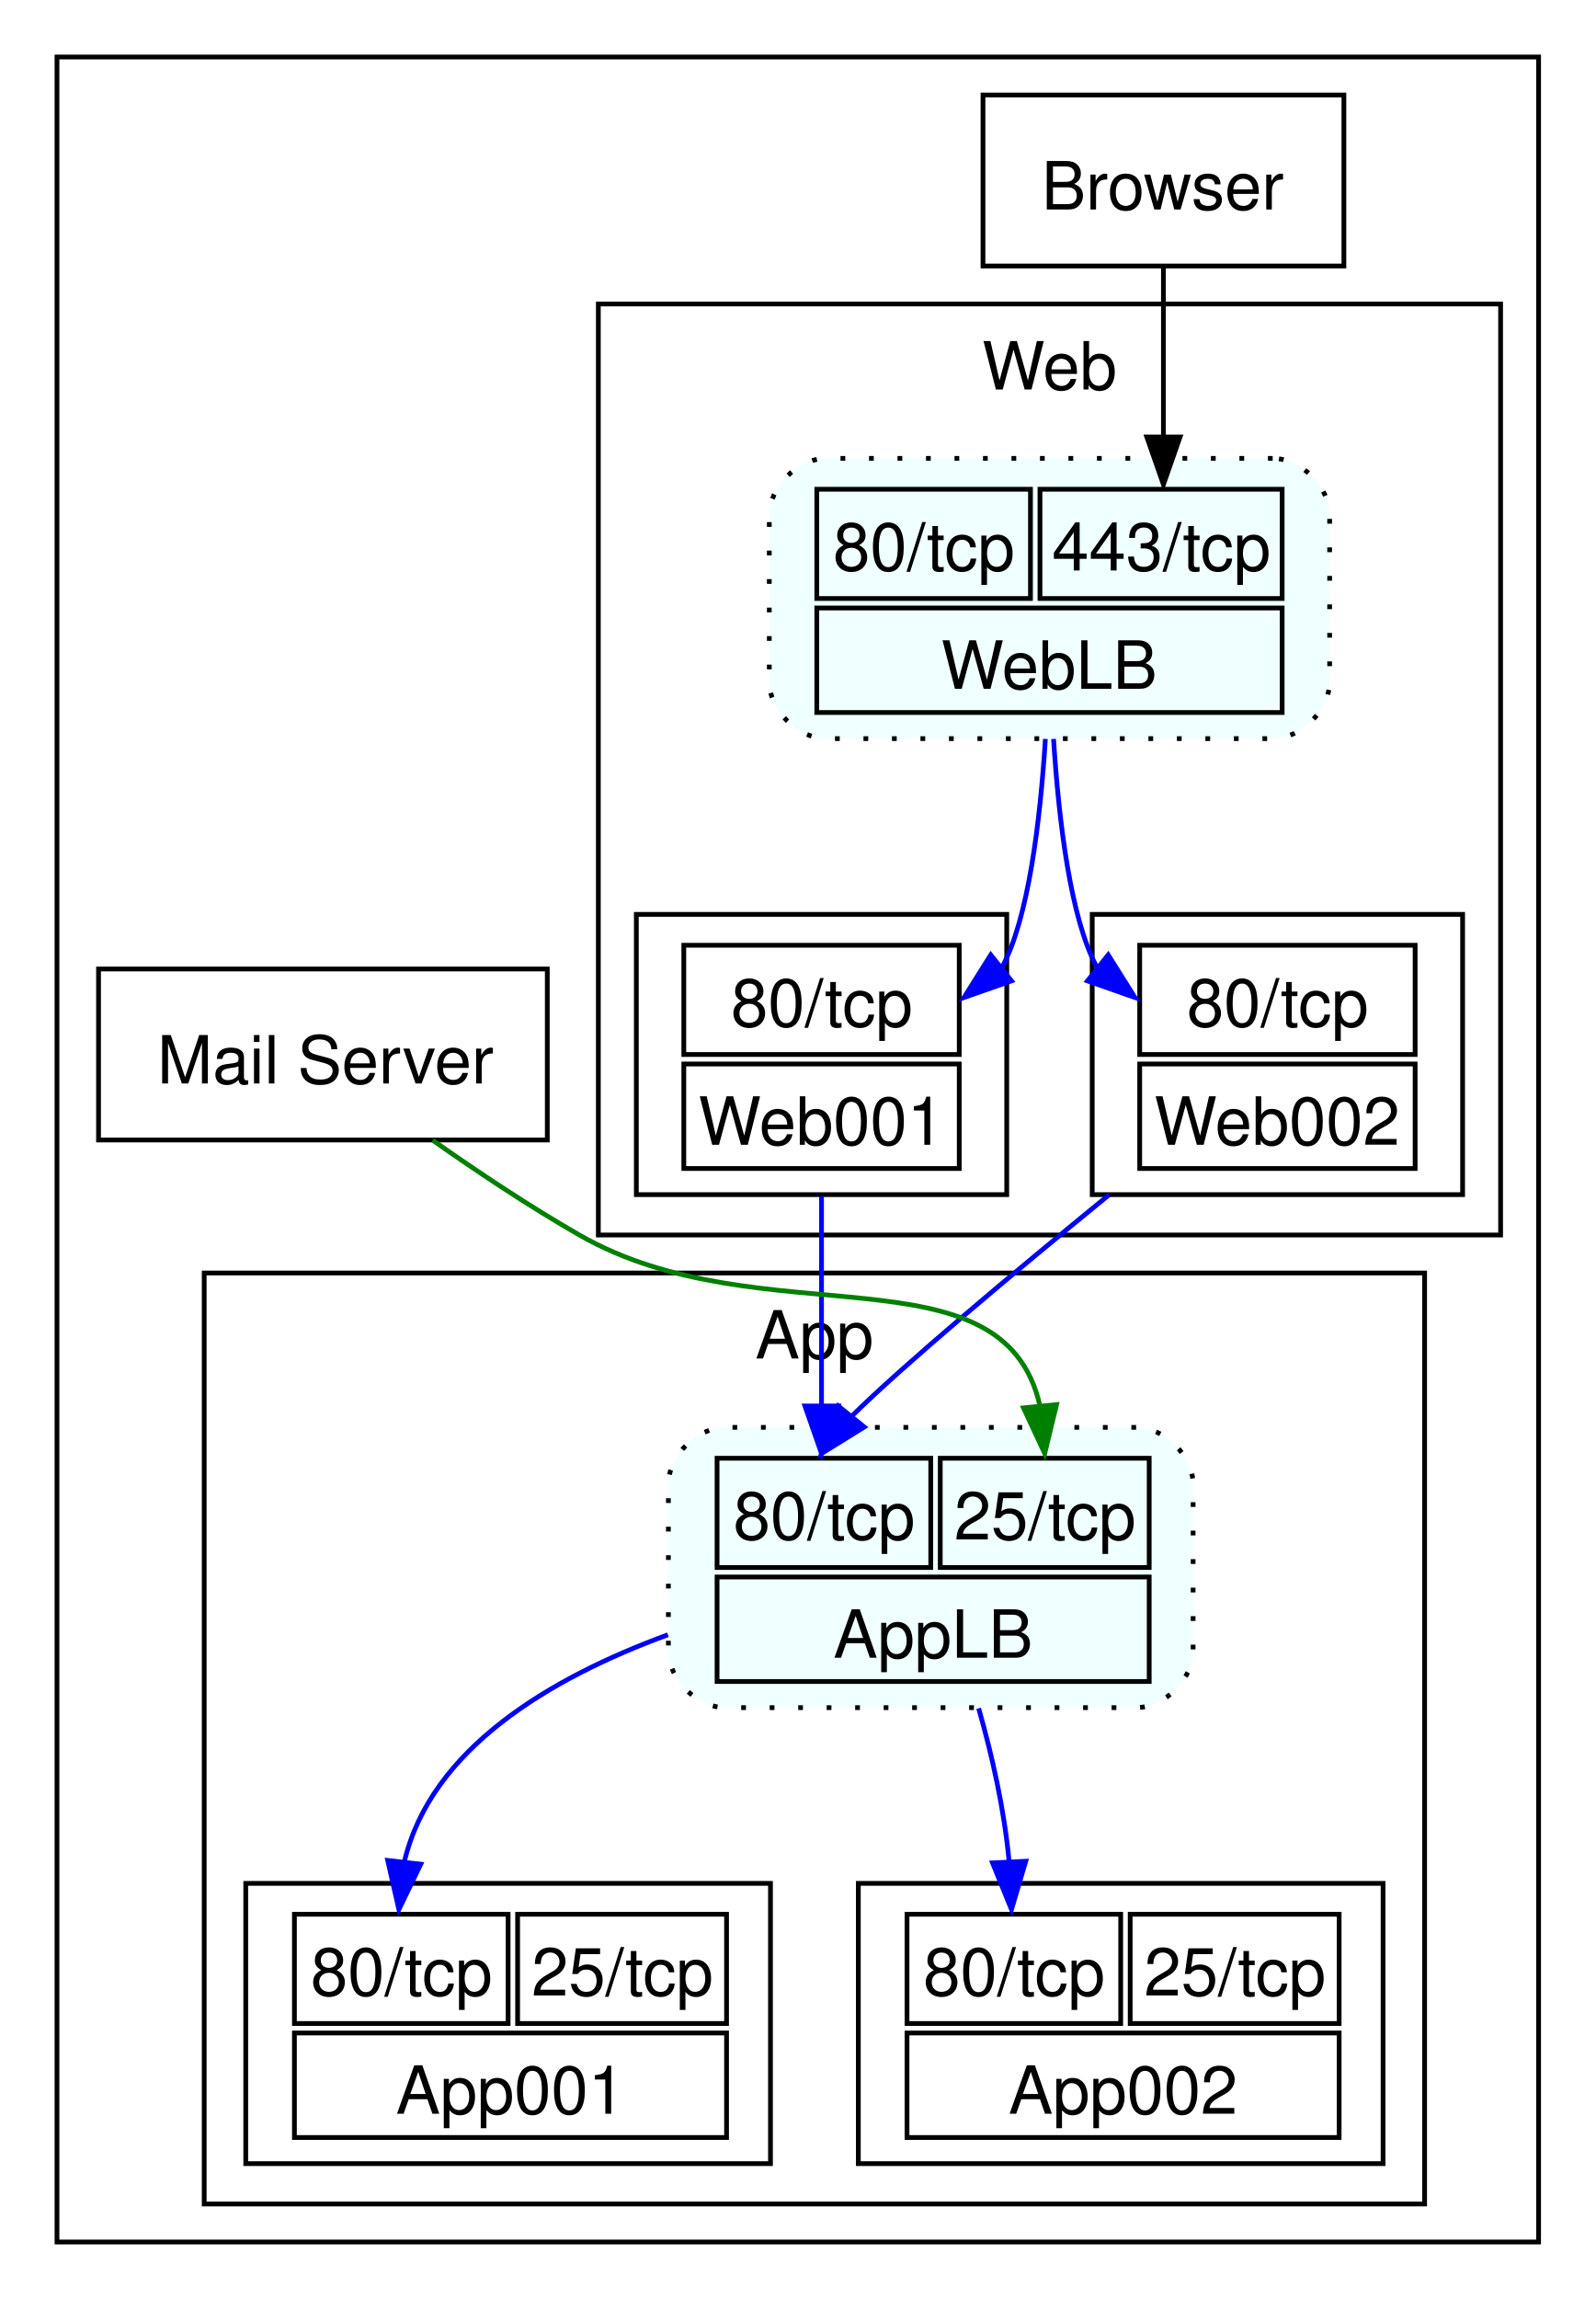
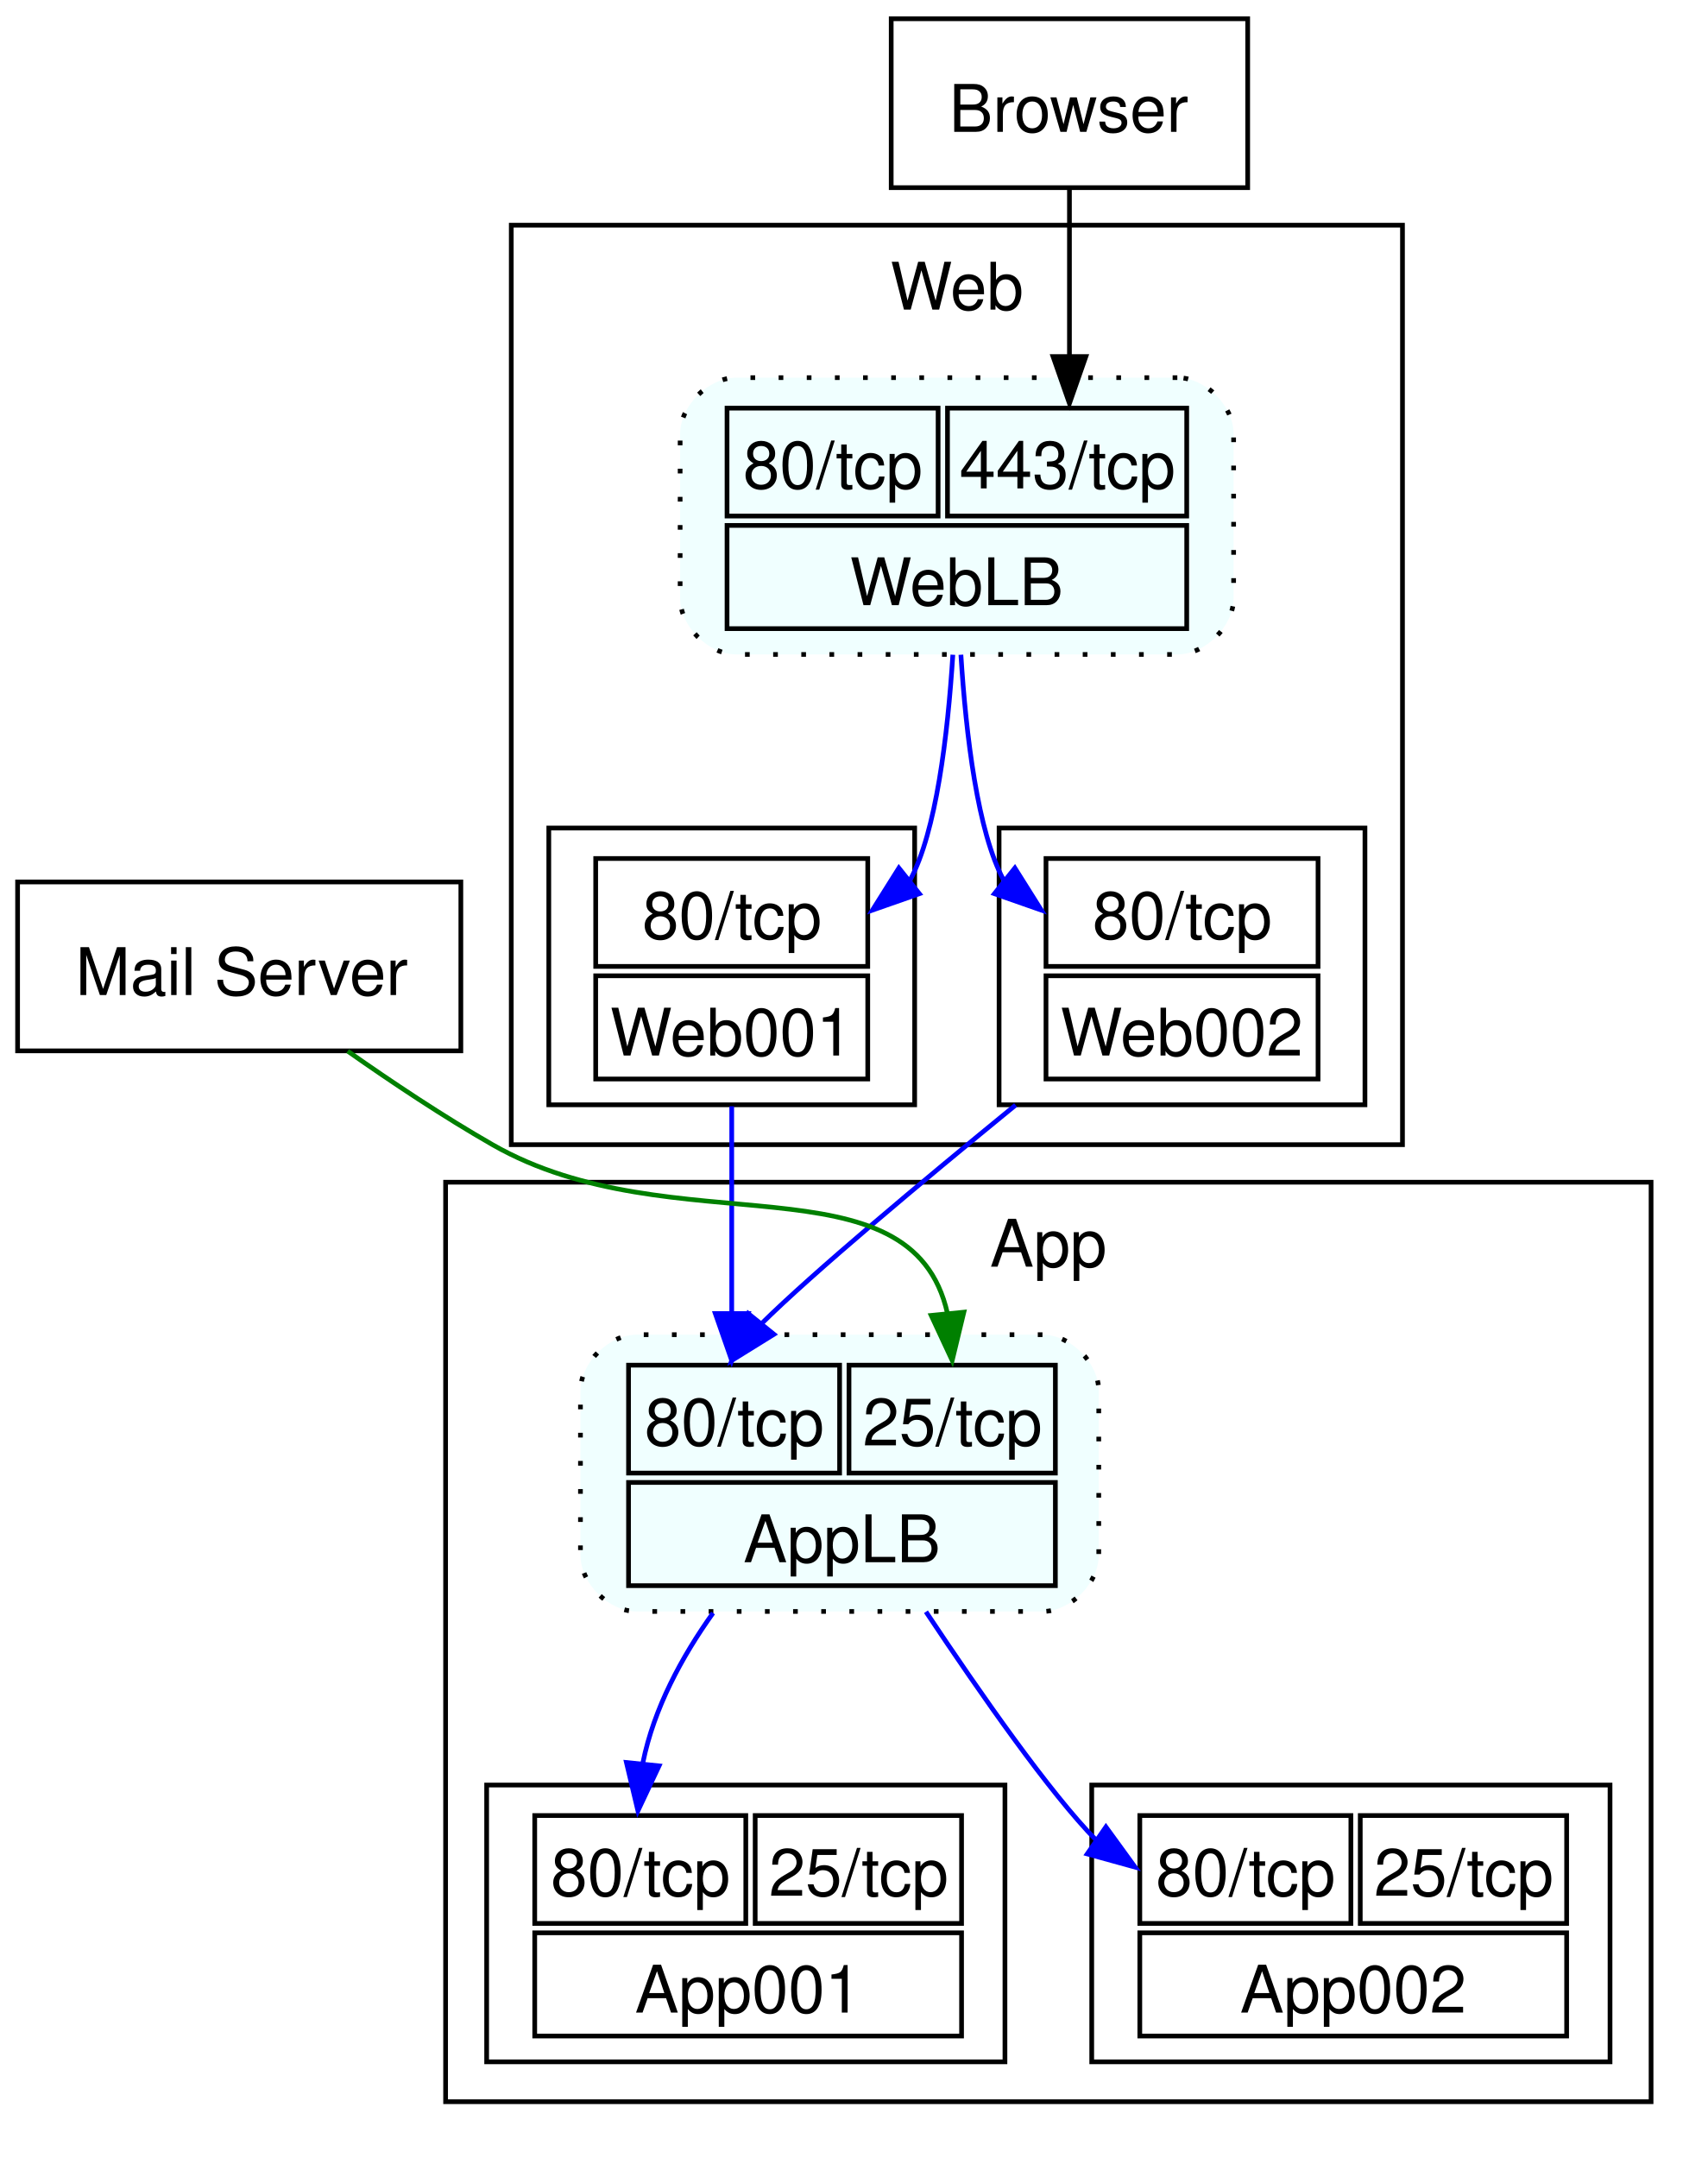
- <svg xmlns="http://www.w3.org/2000/svg" xmlns:xlink="http://www.w3.org/1999/xlink" width="336pt" height="484pt" viewBox="0.00 0.00 336.00 484.00">
-   <g id="graph0" class="graph" transform="scale(1 1) rotate(0) translate(4 480)">
-     <polygon fill="white" stroke="white" points="-4,4 -4,-480 332,-480 332,4 -4,4" />
-     <g id="0" class="cluster">
-       <polygon fill="none" stroke="black" points="8,-8 8,-468 320,-468 320,-8 8,-8" />
-     </g>
+ <svg xmlns="http://www.w3.org/2000/svg" xmlns:xlink="http://www.w3.org/1999/xlink" width="364pt" height="460pt" viewBox="0.00 0.00 364.00 460.00">
+   <g id="0" class="graph" transform="scale(1 1) rotate(0) translate(4 456)">
+     <polygon fill="white" stroke="white" points="-4,4 -4,-456 360,-456 360,4 -4,4" />
    <g id="1" class="cluster">
-       <polygon fill="none" stroke="black" points="122,-220 122,-416 312,-416 312,-220 122,-220" />
-       <text text-anchor="middle" x="217" y="-398" font-family="Helvetica,sans-Serif" font-size="14.00">Web</text>
+       <polygon fill="none" stroke="black" points="105,-212 105,-408 295,-408 295,-212 105,-212" />
+       <text text-anchor="middle" x="200" y="-390" font-family="Helvetica,sans-Serif" font-size="14.00">Web</text>
    </g>
    <g id="2" class="cluster">
-       <polygon fill="none" stroke="black" points="39,-16 39,-212 296,-212 296,-16 39,-16" />
-       <text text-anchor="middle" x="167.5" y="-194" font-family="Helvetica,sans-Serif" font-size="14.00">App</text>
+       <polygon fill="none" stroke="black" points="91,-8 91,-204 348,-204 348,-8 91,-8" />
+       <text text-anchor="middle" x="219.5" y="-186" font-family="Helvetica,sans-Serif" font-size="14.00">App</text>
    </g>
    <g id="0" class="node">
      <g id="a_0">
        <a xlink:href="https://github.com/otahi/network_drawer/" xlink:title="WebLB">
-           <path fill="azure" stroke="black" stroke-dasharray="1,5" d="M264,-383.5C264,-383.5 170,-383.5 170,-383.5 164,-383.5 158,-377.5 158,-371.5 158,-371.5 158,-336.5 158,-336.5 158,-330.5 164,-324.5 170,-324.5 170,-324.5 264,-324.5 264,-324.5 270,-324.5 276,-330.5 276,-336.5 276,-336.5 276,-371.5 276,-371.5 276,-377.5 270,-383.5 264,-383.5" />
-           <polygon fill="none" stroke="black" points="168,-354 168,-377 213,-377 213,-354 168,-354" />
-           <text text-anchor="start" x="171.431" y="-359.9" font-family="Helvetica,sans-Serif" font-size="14.00">80/tcp</text>
-           <polygon fill="none" stroke="black" points="215,-354 215,-377 266,-377 266,-354 215,-354" />
-           <text text-anchor="start" x="217.538" y="-359.9" font-family="Helvetica,sans-Serif" font-size="14.00">443/tcp</text>
-           <polygon fill="none" stroke="black" points="168,-330 168,-352 266,-352 266,-330 168,-330" />
-           <text text-anchor="start" x="194.168" y="-335" font-family="Helvetica,sans-Serif" font-size="14.00">WebLB</text>
+           <path fill="azure" stroke="black" stroke-dasharray="1,5" d="M247,-375.5C247,-375.5 153,-375.5 153,-375.5 147,-375.5 141,-369.5 141,-363.5 141,-363.5 141,-328.5 141,-328.5 141,-322.5 147,-316.5 153,-316.5 153,-316.5 247,-316.5 247,-316.5 253,-316.5 259,-322.5 259,-328.5 259,-328.5 259,-363.5 259,-363.5 259,-369.5 253,-375.5 247,-375.5" />
+           <polygon fill="none" stroke="black" points="151,-346 151,-369 196,-369 196,-346 151,-346" />
+           <text text-anchor="start" x="154.431" y="-351.9" font-family="Helvetica,sans-Serif" font-size="14.00">80/tcp</text>
+           <polygon fill="none" stroke="black" points="198,-346 198,-369 249,-369 249,-346 198,-346" />
+           <text text-anchor="start" x="200.538" y="-351.9" font-family="Helvetica,sans-Serif" font-size="14.00">443/tcp</text>
+           <polygon fill="none" stroke="black" points="151,-322 151,-344 249,-344 249,-322 151,-322" />
+           <text text-anchor="start" x="177.168" y="-327" font-family="Helvetica,sans-Serif" font-size="14.00">WebLB</text>
        </a>
      </g>
    </g>
    <g id="1" class="node">
      <g id="a_1">
        <a xlink:title="Web001">
-           <polygon fill="none" stroke="black" points="208,-287.5 130,-287.5 130,-228.5 208,-228.5 208,-287.5" />
-           <polygon fill="none" stroke="black" points="140,-258 140,-281 198,-281 198,-258 140,-258" />
-           <text text-anchor="start" x="149.931" y="-263.9" font-family="Helvetica,sans-Serif" font-size="14.00">80/tcp</text>
-           <polygon fill="none" stroke="black" points="140,-234 140,-256 198,-256 198,-234 140,-234" />
-           <text text-anchor="start" x="143.051" y="-239" font-family="Helvetica,sans-Serif" font-size="14.00">Web001</text>
+           <polygon fill="none" stroke="black" points="191,-279.5 113,-279.5 113,-220.5 191,-220.5 191,-279.5" />
+           <polygon fill="none" stroke="black" points="123,-250 123,-273 181,-273 181,-250 123,-250" />
+           <text text-anchor="start" x="132.931" y="-255.9" font-family="Helvetica,sans-Serif" font-size="14.00">80/tcp</text>
+           <polygon fill="none" stroke="black" points="123,-226 123,-248 181,-248 181,-226 123,-226" />
+           <text text-anchor="start" x="126.051" y="-231" font-family="Helvetica,sans-Serif" font-size="14.00">Web001</text>
        </a>
      </g>
    </g>
    <g id="3" class="edge">
-       <path fill="none" stroke="blue" d="M216.141,-324.436C215.045,-307.18 212.572,-286.608 207.026,-276.401" />
-       <polygon fill="blue" stroke="blue" points="209,-273.499 199,-270 204.636,-278.972 209,-273.499" />
+       <path fill="none" stroke="blue" d="M199.141,-316.436C198.045,-299.18 195.572,-278.608 190.026,-268.401" />
+       <polygon fill="blue" stroke="blue" points="192,-265.499 182,-262 187.636,-270.972 192,-265.499" />
    </g>
    <g id="2" class="node">
      <g id="a_2">
        <a xlink:title="Web002">
-           <polygon fill="none" stroke="black" points="304,-287.5 226,-287.5 226,-228.5 304,-228.5 304,-287.5" />
-           <polygon fill="none" stroke="black" points="236,-258 236,-281 294,-281 294,-258 236,-258" />
-           <text text-anchor="start" x="245.931" y="-263.9" font-family="Helvetica,sans-Serif" font-size="14.00">80/tcp</text>
-           <polygon fill="none" stroke="black" points="236,-234 236,-256 294,-256 294,-234 236,-234" />
-           <text text-anchor="start" x="239.051" y="-239" font-family="Helvetica,sans-Serif" font-size="14.00">Web002</text>
+           <polygon fill="none" stroke="black" points="287,-279.5 209,-279.5 209,-220.5 287,-220.5 287,-279.5" />
+           <polygon fill="none" stroke="black" points="219,-250 219,-273 277,-273 277,-250 219,-250" />
+           <text text-anchor="start" x="228.931" y="-255.9" font-family="Helvetica,sans-Serif" font-size="14.00">80/tcp</text>
+           <polygon fill="none" stroke="black" points="219,-226 219,-248 277,-248 277,-226 219,-226" />
+           <text text-anchor="start" x="222.051" y="-231" font-family="Helvetica,sans-Serif" font-size="14.00">Web002</text>
        </a>
      </g>
    </g>
    <g id="4" class="edge">
-       <path fill="none" stroke="blue" d="M217.859,-324.436C218.955,-307.18 221.428,-286.608 226.974,-276.401" />
-       <polygon fill="blue" stroke="blue" points="229.364,-278.972 235,-270 225,-273.499 229.364,-278.972" />
+       <path fill="none" stroke="blue" d="M200.859,-316.436C201.955,-299.18 204.428,-278.608 209.974,-268.401" />
+       <polygon fill="blue" stroke="blue" points="212.364,-270.972 218,-262 208,-265.499 212.364,-270.972" />
    </g>
    <g id="3" class="node">
      <g id="a_3">
        <a xlink:title="AppLB">
-           <path fill="azure" stroke="black" stroke-dasharray="1,5" d="M235.25,-179.5C235.25,-179.5 148.75,-179.5 148.75,-179.5 142.75,-179.5 136.75,-173.5 136.75,-167.5 136.75,-167.5 136.75,-132.5 136.75,-132.5 136.75,-126.5 142.75,-120.5 148.75,-120.5 148.75,-120.5 235.25,-120.5 235.25,-120.5 241.25,-120.5 247.25,-126.5 247.25,-132.5 247.25,-132.5 247.25,-167.5 247.25,-167.5 247.25,-173.5 241.25,-179.5 235.25,-179.5" />
-           <polygon fill="none" stroke="black" points="147,-150 147,-173 192,-173 192,-150 147,-150" />
-           <text text-anchor="start" x="150.431" y="-155.9" font-family="Helvetica,sans-Serif" font-size="14.00">80/tcp</text>
-           <polygon fill="none" stroke="black" points="194,-150 194,-173 238,-173 238,-150 194,-150" />
-           <text text-anchor="start" x="196.931" y="-155.9" font-family="Helvetica,sans-Serif" font-size="14.00">25/tcp</text>
-           <polygon fill="none" stroke="black" points="147,-126 147,-148 238,-148 238,-126 147,-126" />
-           <text text-anchor="start" x="171.483" y="-131" font-family="Helvetica,sans-Serif" font-size="14.00">AppLB</text>
+           <path fill="azure" stroke="black" stroke-dasharray="1,5" d="M218.25,-171.5C218.25,-171.5 131.75,-171.5 131.75,-171.5 125.75,-171.5 119.75,-165.5 119.75,-159.5 119.75,-159.5 119.75,-124.5 119.75,-124.5 119.75,-118.5 125.75,-112.5 131.75,-112.5 131.75,-112.5 218.25,-112.5 218.25,-112.5 224.25,-112.5 230.25,-118.5 230.25,-124.5 230.25,-124.5 230.25,-159.5 230.25,-159.5 230.25,-165.5 224.25,-171.5 218.25,-171.5" />
+           <polygon fill="none" stroke="black" points="130,-142 130,-165 175,-165 175,-142 130,-142" />
+           <text text-anchor="start" x="133.431" y="-147.9" font-family="Helvetica,sans-Serif" font-size="14.00">80/tcp</text>
+           <polygon fill="none" stroke="black" points="177,-142 177,-165 221,-165 221,-142 177,-142" />
+           <text text-anchor="start" x="179.931" y="-147.9" font-family="Helvetica,sans-Serif" font-size="14.00">25/tcp</text>
+           <polygon fill="none" stroke="black" points="130,-118 130,-140 221,-140 221,-118 130,-118" />
+           <text text-anchor="start" x="154.483" y="-123" font-family="Helvetica,sans-Serif" font-size="14.00">AppLB</text>
        </a>
      </g>
    </g>
    <g id="5" class="edge">
-       <path fill="none" stroke="blue" d="M169,-228.191C169,-215.217 169,-199.442 169,-184.321" />
-       <polygon fill="blue" stroke="blue" points="172.5,-184 169,-174 165.5,-184 172.5,-184" />
+       <path fill="none" stroke="blue" d="M152,-220.191C152,-207.217 152,-191.442 152,-176.321" />
+       <polygon fill="blue" stroke="blue" points="155.5,-176 152,-166 148.5,-176 155.5,-176" />
    </g>
    <g id="6" class="edge">
-       <path fill="none" stroke="blue" d="M229.526,-228.441C209.443,-212.036 186.215,-192.601 175.292,-181.792" />
-       <polygon fill="blue" stroke="blue" points="178.006,-179.581 169,-174 172.559,-183.979 178.006,-179.581" />
+       <path fill="none" stroke="blue" d="M212.526,-220.441C192.443,-204.036 169.215,-184.601 158.292,-173.792" />
+       <polygon fill="blue" stroke="blue" points="161.006,-171.581 152,-166 155.559,-175.979 161.006,-171.581" />
    </g>
    <g id="4" class="node">
      <g id="a_4">
        <a xlink:title="App001">
-           <polygon fill="none" stroke="black" points="158.25,-83.5 47.75,-83.5 47.75,-24.5 158.25,-24.5 158.25,-83.5" />
-           <polygon fill="none" stroke="black" points="58,-54 58,-77 103,-77 103,-54 58,-54" />
-           <text text-anchor="start" x="61.431" y="-59.9" font-family="Helvetica,sans-Serif" font-size="14.00">80/tcp</text>
-           <polygon fill="none" stroke="black" points="105,-54 105,-77 149,-77 149,-54 105,-54" />
-           <text text-anchor="start" x="107.931" y="-59.9" font-family="Helvetica,sans-Serif" font-size="14.00">25/tcp</text>
-           <polygon fill="none" stroke="black" points="58,-30 58,-52 149,-52 149,-30 58,-30" />
-           <text text-anchor="start" x="79.366" y="-35" font-family="Helvetica,sans-Serif" font-size="14.00">App001</text>
+           <polygon fill="none" stroke="black" points="210.25,-75.5 99.75,-75.5 99.75,-16.5 210.25,-16.5 210.25,-75.5" />
+           <polygon fill="none" stroke="black" points="110,-46 110,-69 155,-69 155,-46 110,-46" />
+           <text text-anchor="start" x="113.431" y="-51.9" font-family="Helvetica,sans-Serif" font-size="14.00">80/tcp</text>
+           <polygon fill="none" stroke="black" points="157,-46 157,-69 201,-69 201,-46 157,-46" />
+           <text text-anchor="start" x="159.931" y="-51.9" font-family="Helvetica,sans-Serif" font-size="14.00">25/tcp</text>
+           <polygon fill="none" stroke="black" points="110,-22 110,-44 201,-44 201,-22 110,-22" />
+           <text text-anchor="start" x="131.366" y="-27" font-family="Helvetica,sans-Serif" font-size="14.00">App001</text>
        </a>
      </g>
    </g>
    <g id="8" class="edge">
-       <path fill="none" stroke="blue" d="M136.656,-135.843C111.746,-126.708 86.662,-111.768 81.126,-87.958" />
-       <polygon fill="blue" stroke="blue" points="84.601,-87.544 80,-78 77.645,-88.33 84.601,-87.544" />
+       <path fill="none" stroke="blue" d="M148.012,-112.171C141.33,-102.814 135.406,-91.842 133.064,-80.283" />
+       <polygon fill="blue" stroke="blue" points="136.511,-79.587 132,-70 129.548,-80.307 136.511,-79.587" />
    </g>
    <g id="5" class="node">
      <g id="a_5">
        <a xlink:title="App002">
-           <polygon fill="none" stroke="black" points="287.25,-83.5 176.75,-83.5 176.75,-24.5 287.25,-24.5 287.25,-83.5" />
-           <polygon fill="none" stroke="black" points="187,-54 187,-77 232,-77 232,-54 187,-54" />
-           <text text-anchor="start" x="190.431" y="-59.9" font-family="Helvetica,sans-Serif" font-size="14.00">80/tcp</text>
-           <polygon fill="none" stroke="black" points="234,-54 234,-77 278,-77 278,-54 234,-54" />
-           <text text-anchor="start" x="236.931" y="-59.9" font-family="Helvetica,sans-Serif" font-size="14.00">25/tcp</text>
-           <polygon fill="none" stroke="black" points="187,-30 187,-52 278,-52 278,-30 187,-30" />
-           <text text-anchor="start" x="208.366" y="-35" font-family="Helvetica,sans-Serif" font-size="14.00">App002</text>
+           <polygon fill="none" stroke="black" points="339.25,-75.5 228.75,-75.5 228.75,-16.5 339.25,-16.5 339.25,-75.5" />
+           <polygon fill="none" stroke="black" points="239,-46 239,-69 284,-69 284,-46 239,-46" />
+           <text text-anchor="start" x="242.431" y="-51.9" font-family="Helvetica,sans-Serif" font-size="14.00">80/tcp</text>
+           <polygon fill="none" stroke="black" points="286,-46 286,-69 330,-69 330,-46 286,-46" />
+           <text text-anchor="start" x="288.931" y="-51.9" font-family="Helvetica,sans-Serif" font-size="14.00">25/tcp</text>
+           <polygon fill="none" stroke="black" points="239,-22 239,-44 330,-44 330,-22 239,-22" />
+           <text text-anchor="start" x="260.366" y="-27" font-family="Helvetica,sans-Serif" font-size="14.00">App002</text>
        </a>
      </g>
    </g>
    <g id="10" class="edge">
-       <path fill="none" stroke="blue" d="M202.085,-120.353C204.888,-110.559 207.452,-99.257 208.5,-88.126" />
-       <polygon fill="blue" stroke="blue" points="212.003,-88.16 209,-78 205.011,-87.815 212.003,-88.16" />
+       <path fill="none" stroke="blue" d="M193.408,-112.436C205.132,-94.805 219.905,-73.712 229.702,-63.75" />
+       <polygon fill="blue" stroke="blue" points="231.774,-66.572 238,-58 227.787,-60.819 231.774,-66.572" />
    </g>
    <g id="6" class="node">
      <g id="a_6">
        <a xlink:title="Browser">
-           <polygon fill="none" stroke="black" points="279,-460 203,-460 203,-424 279,-424 279,-460" />
-           <text text-anchor="start" x="215.328" y="-435.9" font-family="Helvetica,sans-Serif" font-size="14.00">Browser</text>
+           <polygon fill="none" stroke="black" points="262,-452 186,-452 186,-416 262,-416 262,-452" />
+           <text text-anchor="start" x="198.328" y="-427.9" font-family="Helvetica,sans-Serif" font-size="14.00">Browser</text>
        </a>
      </g>
    </g>
    <g id="1" class="edge">
-       <path fill="none" stroke="black" d="M241,-423.887C241,-413.889 241,-400.769 241,-388.049" />
-       <polygon fill="black" stroke="black" points="244.5,-388 241,-378 237.5,-388 244.5,-388" />
+       <path fill="none" stroke="black" d="M224,-415.887C224,-405.889 224,-392.769 224,-380.049" />
+       <polygon fill="black" stroke="black" points="227.5,-380 224,-370 220.5,-380 227.5,-380" />
    </g>
    <g id="7" class="node">
      <g id="a_7">
        <a xlink:title="Mail Server">
-           <polygon fill="none" stroke="black" points="111.25,-276 16.75,-276 16.75,-240 111.25,-240 111.25,-276" />
-           <text text-anchor="start" x="29.104" y="-251.9" font-family="Helvetica,sans-Serif" font-size="14.00">Mail Server</text>
+           <polygon fill="none" stroke="black" points="94.25,-268 -0.25,-268 -0.25,-232 94.25,-232 94.25,-268" />
+           <text text-anchor="start" x="12.104" y="-243.9" font-family="Helvetica,sans-Serif" font-size="14.00">Mail Server</text>
        </a>
      </g>
    </g>
    <g id="2" class="edge">
-       <path fill="none" stroke="green" d="M87.124,-239.94C96.489,-233.355 107.545,-225.983 118,-220 156.498,-197.969 207.301,-218.355 215.004,-183.979" />
-       <polygon fill="green" stroke="green" points="218.489,-184.298 216,-174 211.524,-183.603 218.489,-184.298" />
+       <path fill="none" stroke="green" d="M70.124,-231.94C79.489,-225.355 90.545,-217.983 101,-212 139.498,-189.969 190.301,-210.355 198.004,-175.979" />
+       <polygon fill="green" stroke="green" points="201.489,-176.298 199,-166 194.524,-175.603 201.489,-176.298" />
    </g>
  </g>
</svg>
